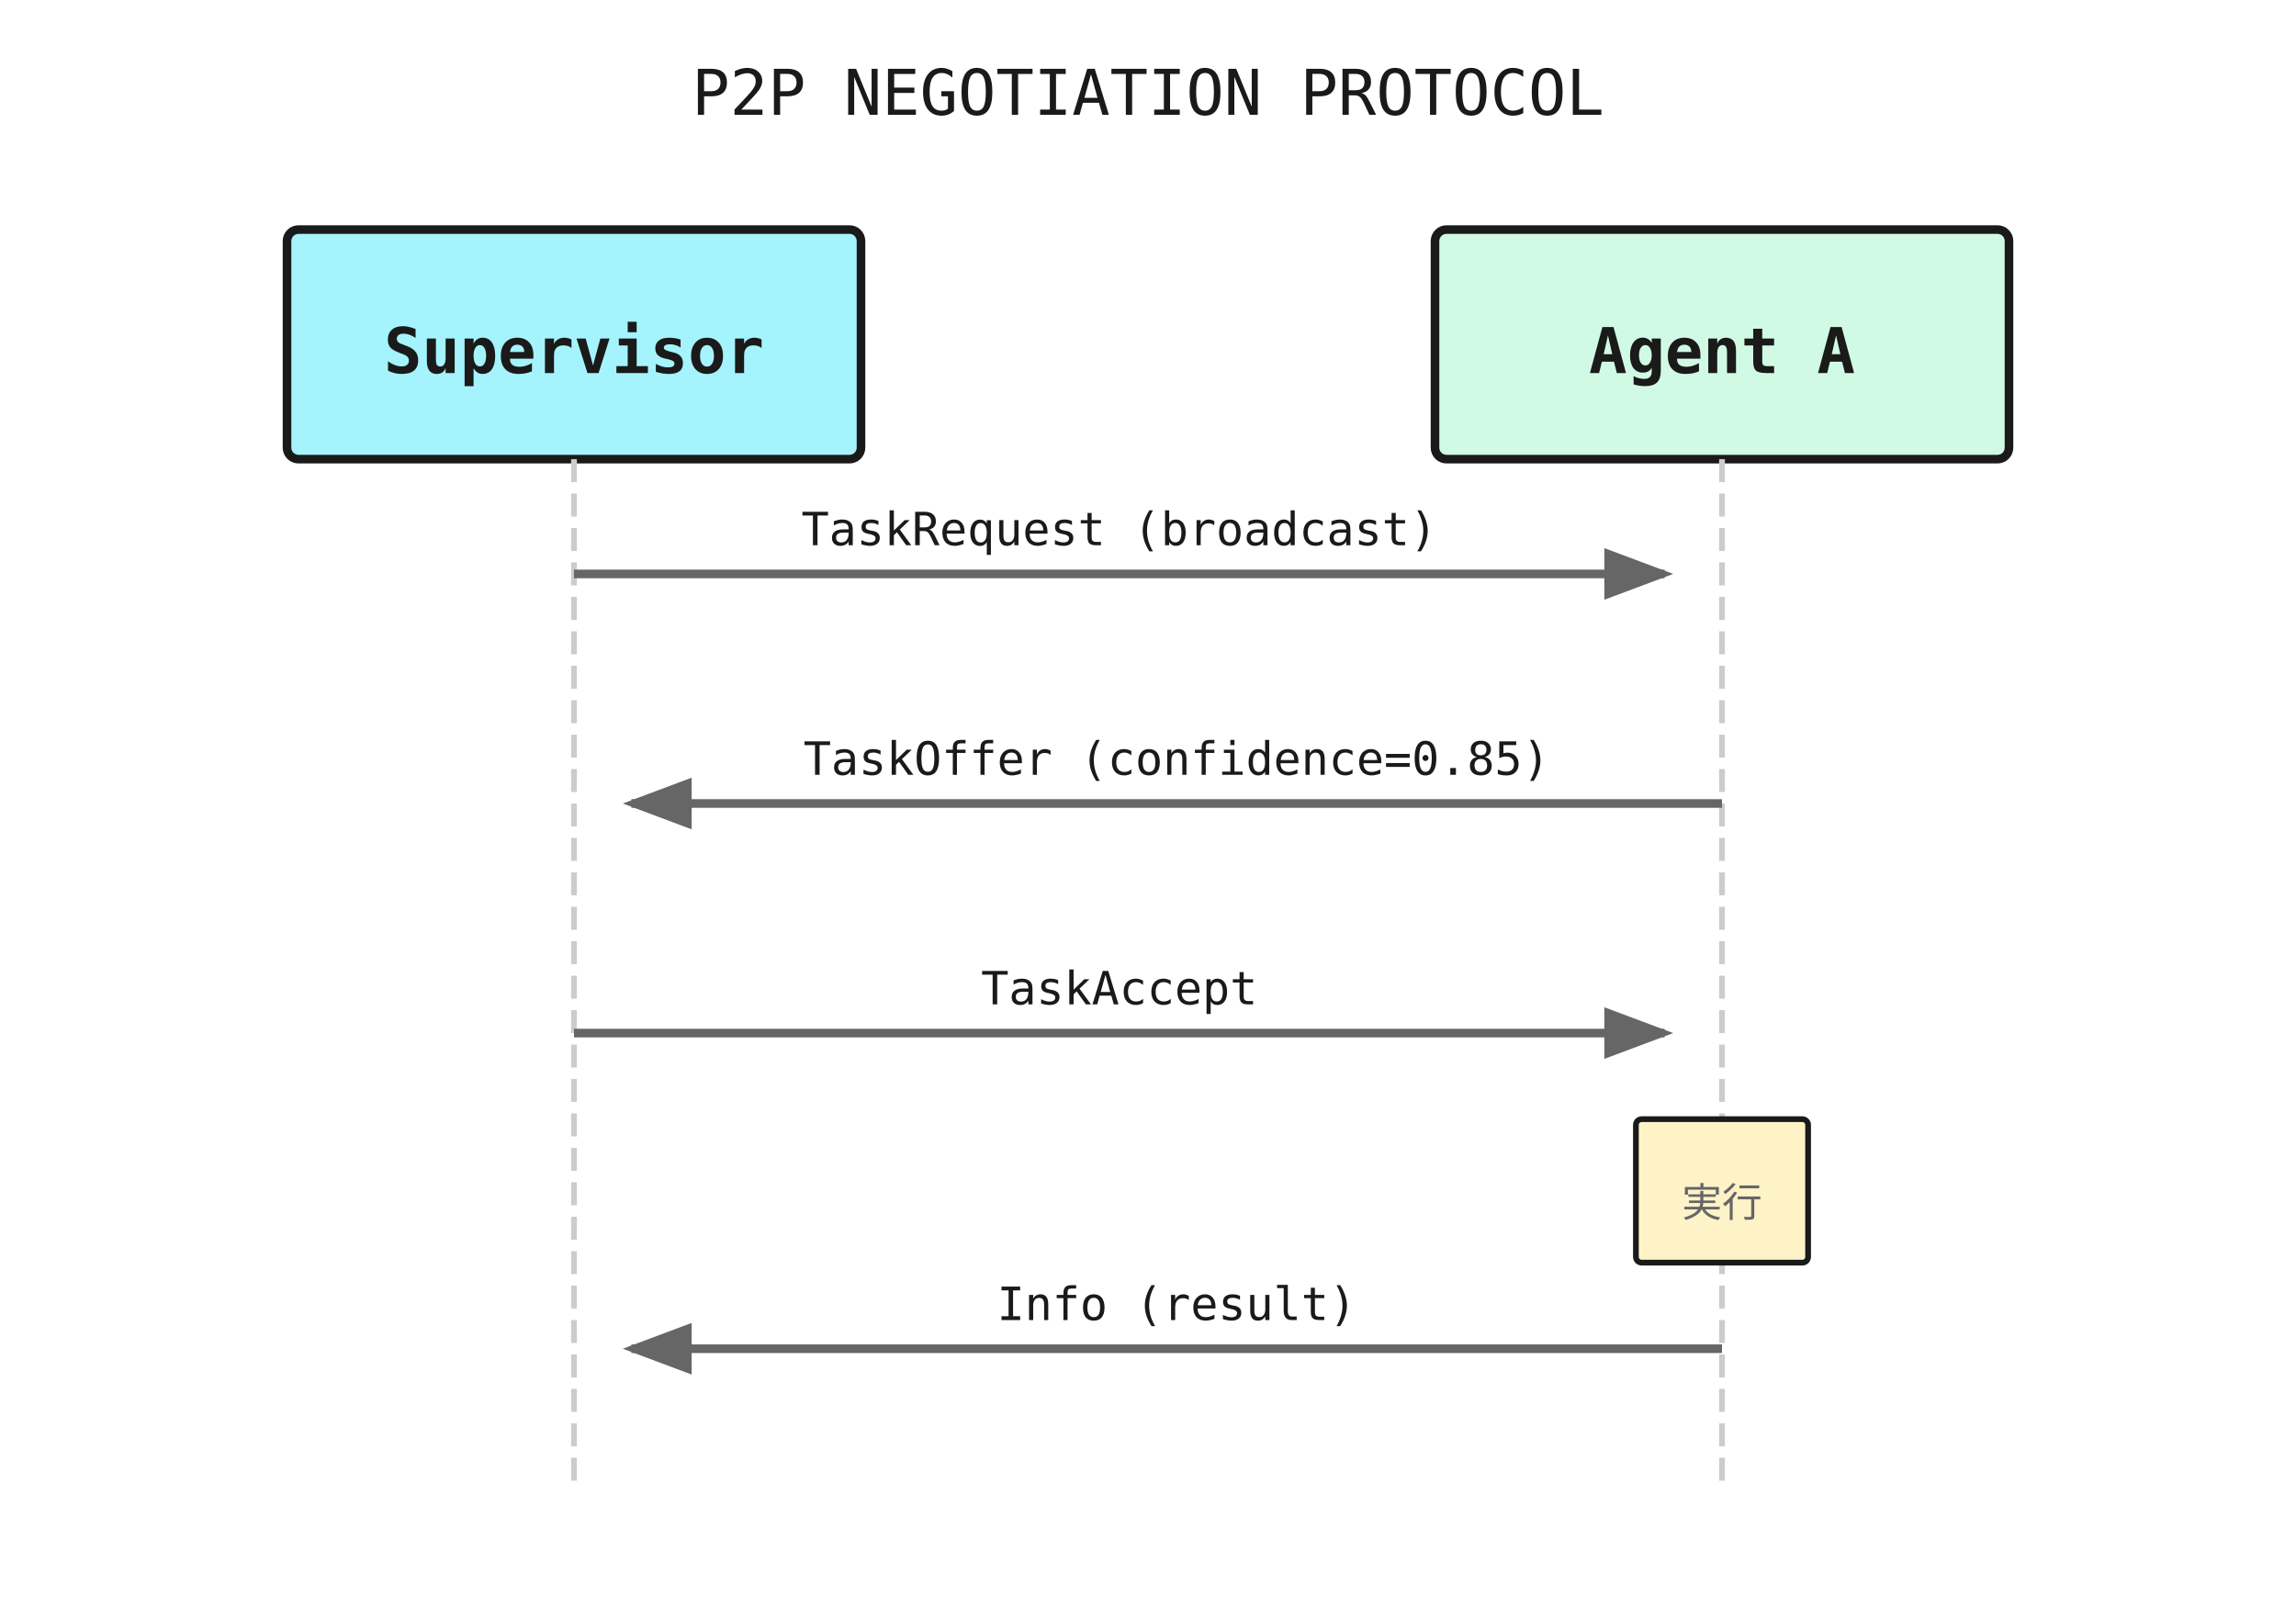
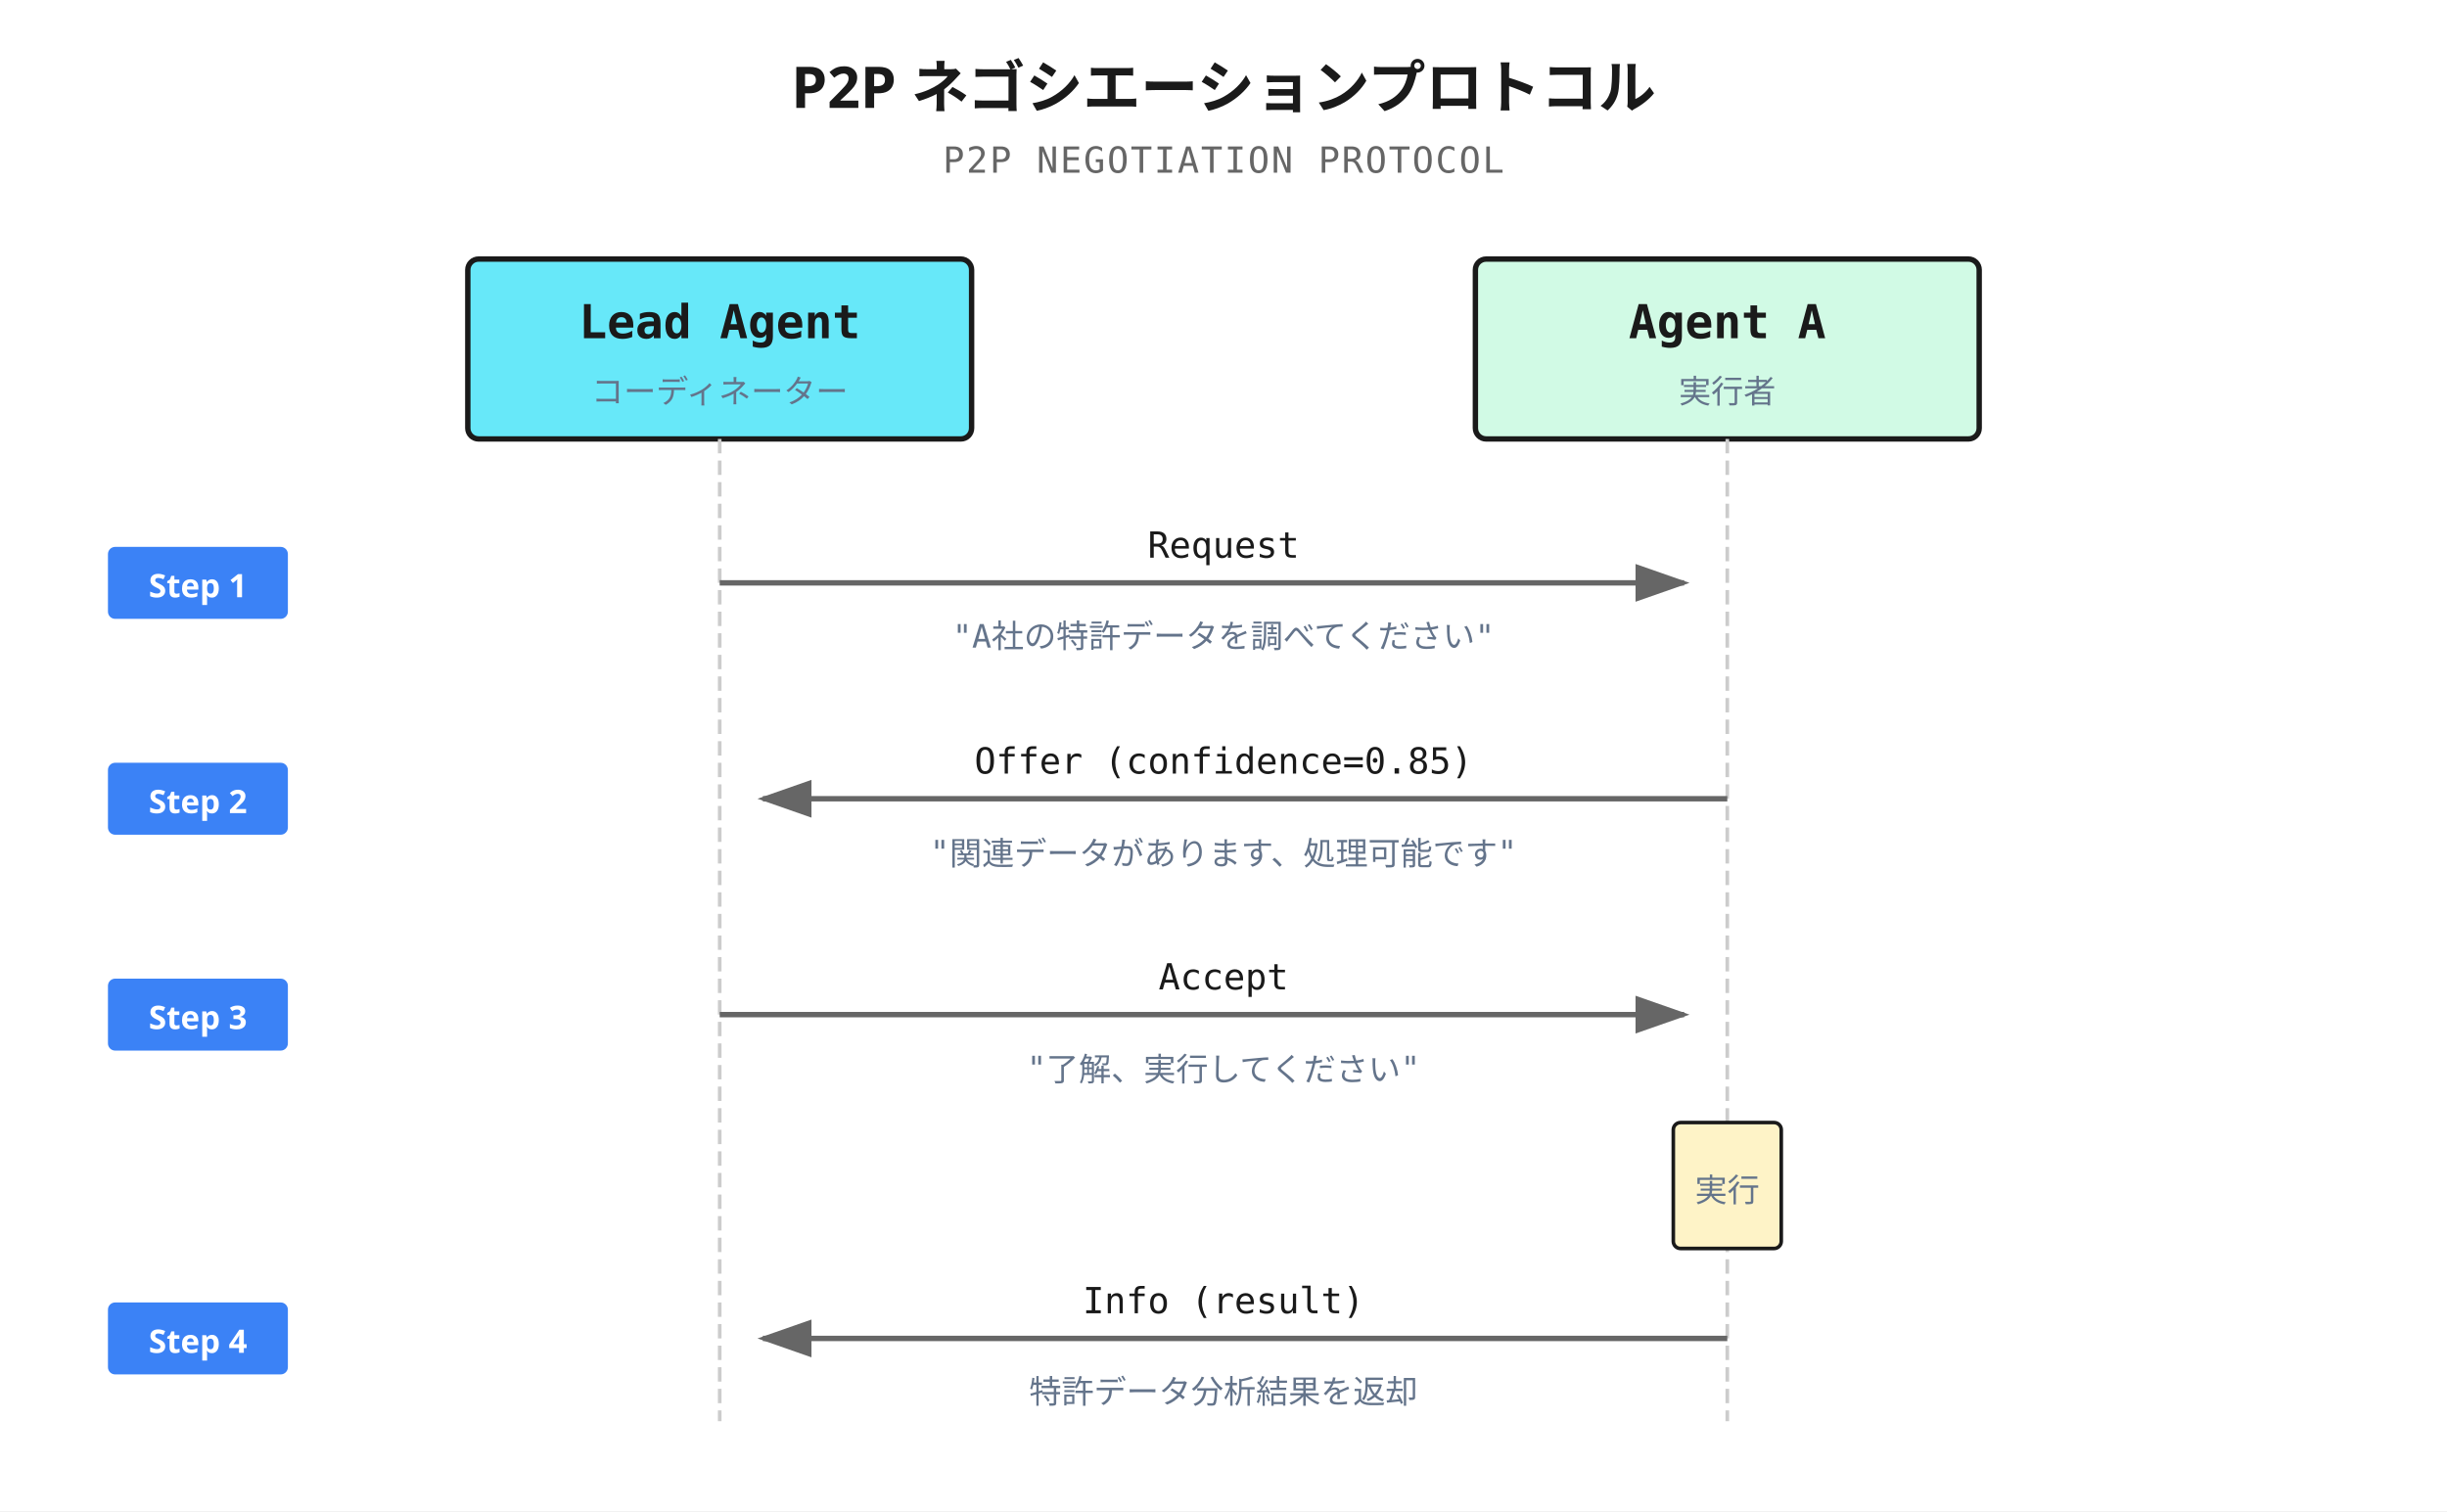
- <svg xmlns="http://www.w3.org/2000/svg" viewBox="0 0 400 280">
+ <svg xmlns="http://www.w3.org/2000/svg" viewBox="0 0 680 420">
  <defs>
    <style>
-       .label { font: 500 9px 'SF Mono', 'Menlo', 'Monaco', monospace; fill: #666; text-anchor: middle; }
-       .box-text { font: 600 11px 'SF Mono', 'Menlo', 'Monaco', monospace; fill: #1a1a1a; text-anchor: middle; }
-       .msg-text { font: 400 8px 'SF Mono', 'Menlo', 'Monaco', monospace; fill: #1a1a1a; }
+       .title { font: 700 16px 'SF Mono', 'PingFang SC', sans-serif; fill: #1a1a1a; text-anchor: middle; }
+       .label { font: 500 10px 'SF Mono', 'Menlo', 'Monaco', monospace; fill: #666; text-anchor: middle; letter-spacing: 0.5px; }
+       .box-text { font: 600 13px 'SF Mono', 'PingFang SC', monospace; fill: #1a1a1a; text-anchor: middle; }
+       .sublabel { font: 500 9px 'SF Mono', 'PingFang SC', monospace; fill: #64748b; text-anchor: middle; }
+       .msg-text { font: 500 10px 'SF Mono', 'PingFang SC', monospace; fill: #1a1a1a; text-anchor: middle; }
    </style>
-     <marker id="arrow-p2p" markerWidth="8" markerHeight="6" refX="7" refY="3" orient="auto">
-       <polygon points="0 0, 8 3, 0 6" fill="#666" />
+     <marker id="arrow" markerWidth="10" markerHeight="7" refX="9" refY="3.5" orient="auto">
+       <polygon points="0 0, 10 3.5, 0 7" fill="#666" />
    </marker>
  </defs>
-   <rect width="400" height="280" fill="#fff" />
-   <text x="200" y="20" class="label" style="font-size: 11px; fill: #1a1a1a;">P2P NEGOTIATION PROTOCOL</text>
-   <rect x="50" y="40" width="100" height="40" fill="#a5f3fc" stroke="#1a1a1a" stroke-width="1.5" rx="2" />
-   <text x="100" y="65" class="box-text">Supervisor</text>
-   <rect x="250" y="40" width="100" height="40" fill="#d1fae5" stroke="#1a1a1a" stroke-width="1.5" rx="2" />
-   <text x="300" y="65" class="box-text">Agent A</text>
-   <line x1="100" y1="80" x2="100" y2="260" stroke="#ccc" stroke-width="1" stroke-dasharray="4,2" />
-   <line x1="300" y1="80" x2="300" y2="260" stroke="#ccc" stroke-width="1" stroke-dasharray="4,2" />
-   <line x1="100" y1="100" x2="290" y2="100" stroke="#666" stroke-width="1.5" marker-end="url(#arrow-p2p)" />
-   <text x="195" y="95" class="msg-text" text-anchor="middle">TaskRequest (broadcast)</text>
-   <line x1="300" y1="140" x2="110" y2="140" stroke="#666" stroke-width="1.5" marker-end="url(#arrow-p2p)" />
-   <text x="205" y="135" class="msg-text" text-anchor="middle">TaskOffer (confidence=0.85)</text>
-   <line x1="100" y1="180" x2="290" y2="180" stroke="#666" stroke-width="1.5" marker-end="url(#arrow-p2p)" />
-   <text x="195" y="175" class="msg-text" text-anchor="middle">TaskAccept</text>
-   <rect x="285" y="195" width="30" height="25" fill="#fef3c7" stroke="#1a1a1a" stroke-width="1" rx="1" />
-   <text x="300" y="212" class="label" style="font-size: 7px;">実行</text>
-   <line x1="300" y1="235" x2="110" y2="235" stroke="#666" stroke-width="1.5" marker-end="url(#arrow-p2p)" />
-   <text x="205" y="230" class="msg-text" text-anchor="middle">Info (result)</text>
+   <rect width="680" height="420" fill="#fff" />
+   <text x="340" y="30" class="title">P2P ネゴシエーションプロトコル</text>
+   <text x="340" y="48" class="label">P2P NEGOTIATION PROTOCOL</text>
+   <rect x="130" y="72" width="140" height="50" fill="#67e8f9" stroke="#1a1a1a" stroke-width="1.5" rx="3" />
+   <text x="200" y="94" class="box-text">Lead Agent</text>
+   <text x="200" y="112" class="sublabel">コーディネーター</text>
+   <rect x="410" y="72" width="140" height="50" fill="#d1fae5" stroke="#1a1a1a" stroke-width="1.5" rx="3" />
+   <text x="480" y="94" class="box-text">Agent A</text>
+   <text x="480" y="112" class="sublabel">実行者</text>
+   <line x1="200" y1="122" x2="200" y2="395" stroke="#ccc" stroke-width="1" stroke-dasharray="4,2" />
+   <line x1="480" y1="122" x2="480" y2="395" stroke="#ccc" stroke-width="1" stroke-dasharray="4,2" />
+   <rect x="30" y="152" width="50" height="20" fill="#3b82f6" rx="2" />
+   <text x="55" y="166" style="font: 600 9px 'SF Mono', sans-serif; fill: #fff; text-anchor: middle;">Step 1</text>
+   <rect x="30" y="212" width="50" height="20" fill="#3b82f6" rx="2" />
+   <text x="55" y="226" style="font: 600 9px 'SF Mono', sans-serif; fill: #fff; text-anchor: middle;">Step 2</text>
+   <rect x="30" y="272" width="50" height="20" fill="#3b82f6" rx="2" />
+   <text x="55" y="286" style="font: 600 9px 'SF Mono', sans-serif; fill: #fff; text-anchor: middle;">Step 3</text>
+   <rect x="30" y="362" width="50" height="20" fill="#3b82f6" rx="2" />
+   <text x="55" y="376" style="font: 600 9px 'SF Mono', sans-serif; fill: #fff; text-anchor: middle;">Step 4</text>
+   <line x1="200" y1="162" x2="468" y2="162" stroke="#666" stroke-width="1.5" marker-end="url(#arrow)" />
+   <text x="340" y="155" class="msg-text">Request</text>
+   <text x="340" y="180" class="sublabel">"A社の特許データを調べてください"</text>
+   <line x1="480" y1="222" x2="212" y2="222" stroke="#666" stroke-width="1.5" marker-end="url(#arrow)" />
+   <text x="340" y="215" class="msg-text">Offer (confidence=0.85)</text>
+   <text x="340" y="240" class="sublabel">"関連データがあります、処理可能です"</text>
+   <line x1="200" y1="282" x2="468" y2="282" stroke="#666" stroke-width="1.5" marker-end="url(#arrow)" />
+   <text x="340" y="275" class="msg-text">Accept</text>
+   <text x="340" y="300" class="sublabel">"了解、実行してください"</text>
+   <rect x="465" y="312" width="30" height="35" fill="#fef3c7" stroke="#1a1a1a" stroke-width="1" rx="2" />
+   <text x="480" y="334" class="sublabel">実行</text>
+   <line x1="480" y1="372" x2="212" y2="372" stroke="#666" stroke-width="1.5" marker-end="url(#arrow)" />
+   <text x="340" y="365" class="msg-text">Info (result)</text>
+   <text x="340" y="390" class="sublabel">特許データ分析結果を返却</text>
</svg>
